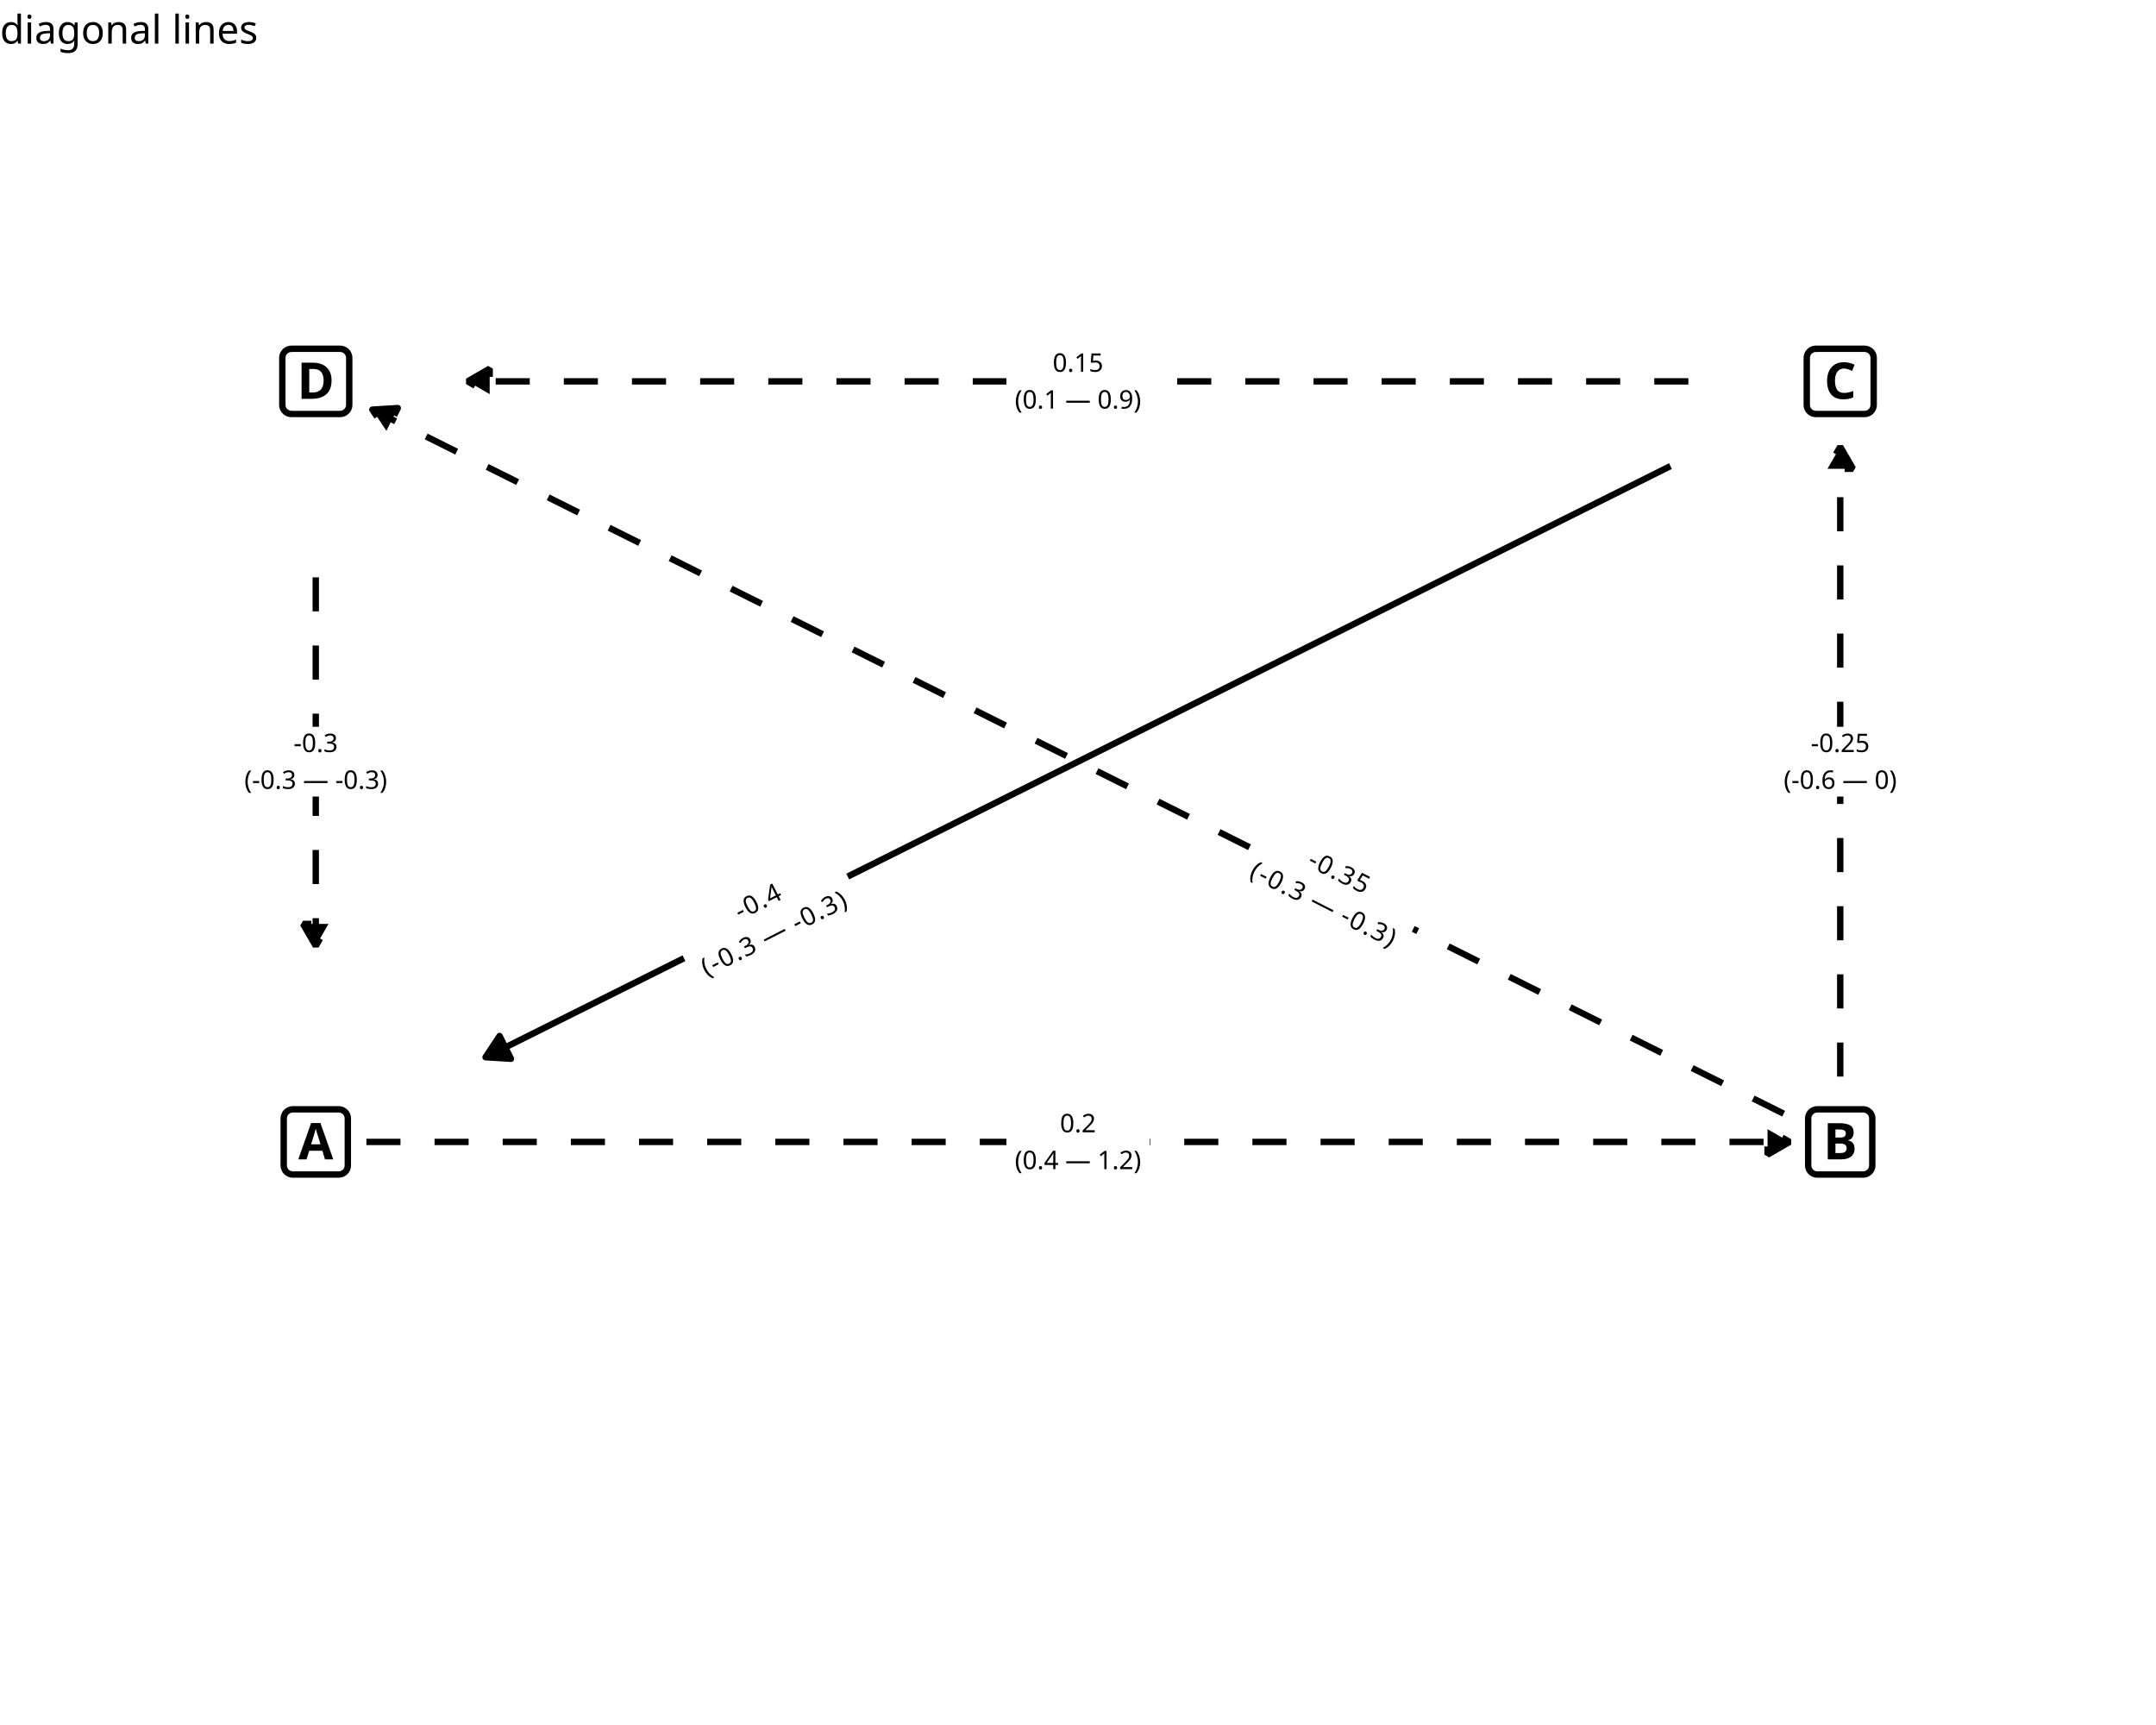
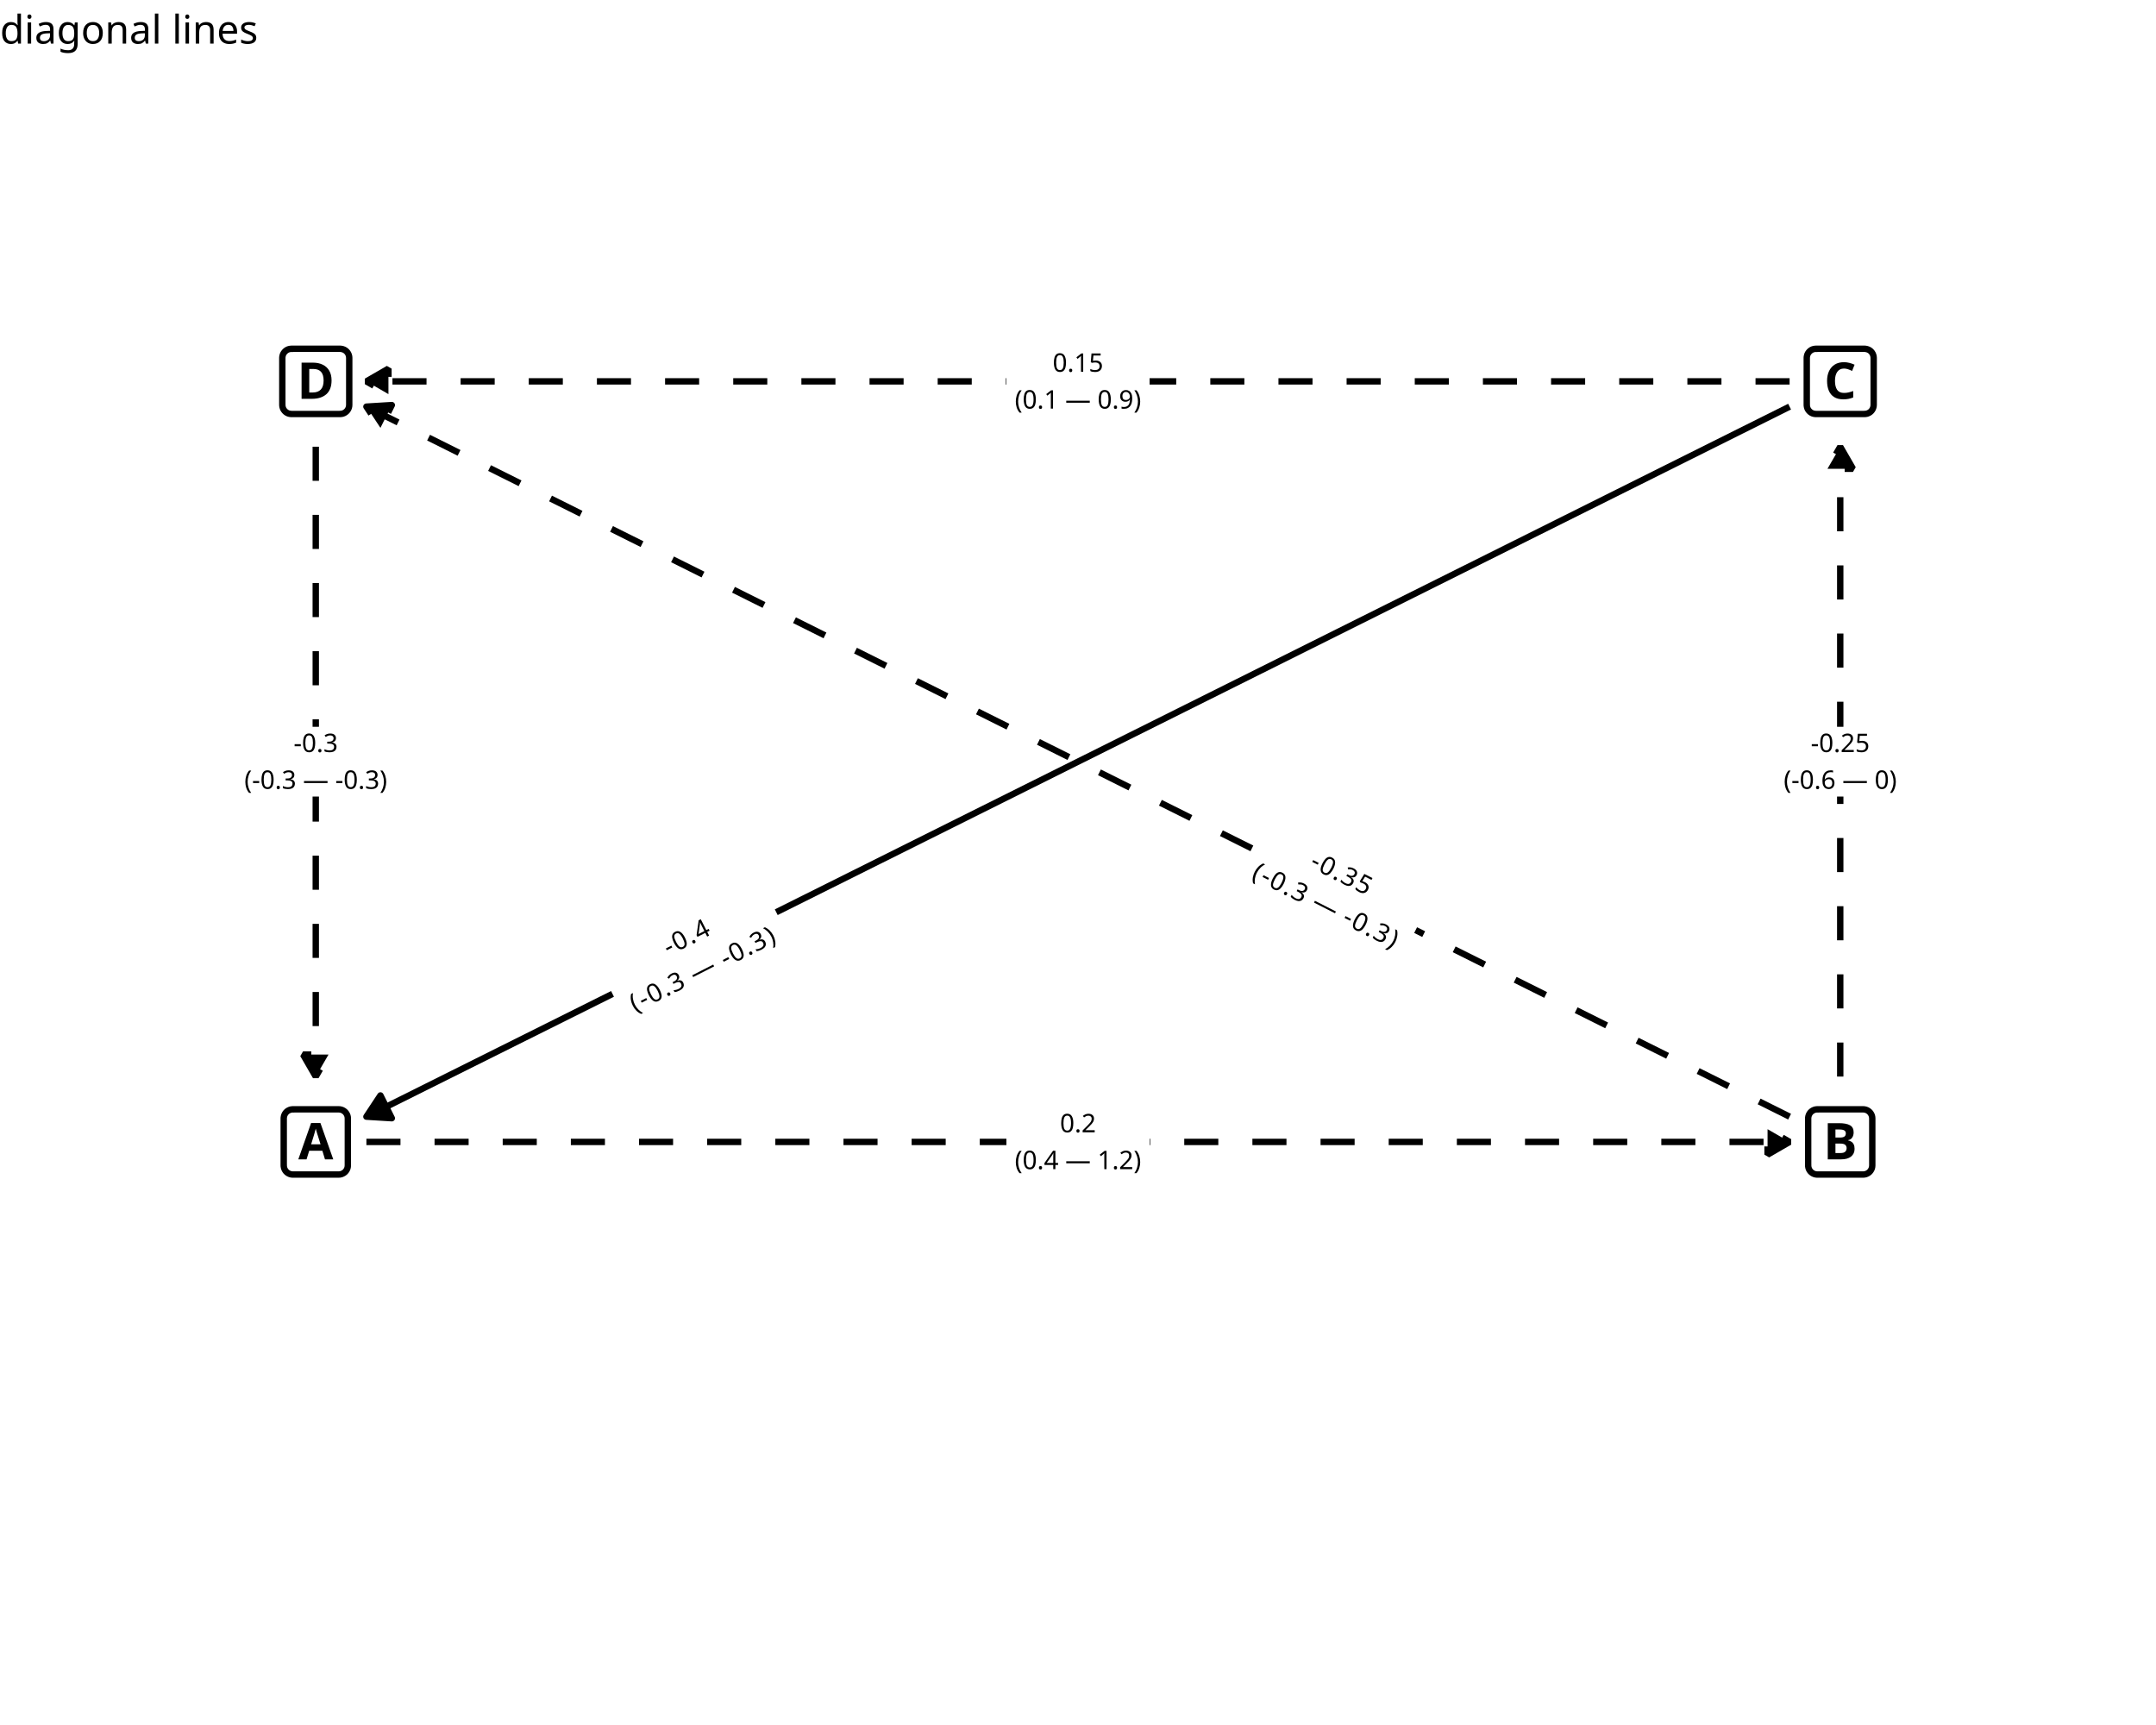
<svg xmlns="http://www.w3.org/2000/svg" class="svglite" data-engine-version="2.0" width="720.00pt" height="576.00pt" viewBox="0 0 720.00 576.00">
  <defs>
    <style type="text/css">
    .svglite line, .svglite polyline, .svglite polygon, .svglite path, .svglite rect, .svglite circle {
      fill: none;
      stroke: #000000;
      stroke-linecap: round;
      stroke-linejoin: round;
      stroke-miterlimit: 10.00;
    }
  </style>
  </defs>
  <rect width="100%" height="100%" style="stroke: none; fill: #FFFFFF;" />
  <defs>
    <clipPath id="cpMC4wMHw3MjAuMDB8MC4wMHw1NzYuMDA=">
      <rect x="0.00" y="0.00" width="720.00" height="576.00" />
    </clipPath>
  </defs>
  <g clip-path="url(#cpMC4wMHw3MjAuMDB8MC4wMHw1NzYuMDA=)">
    <rect x="0.00" y="0.00" width="720.00" height="576.00" style="stroke-width: 0.00; stroke: none;" />
  </g>
  <defs>
    <clipPath id="cpMC4wMHw3MjAuMDB8MTcuMzB8NTc2LjAw">
      <rect x="0.00" y="17.30" width="720.00" height="558.70" />
    </clipPath>
  </defs>
  <g clip-path="url(#cpMC4wMHw3MjAuMDB8MTcuMzB8NTc2LjAw)">
    <polygon points="97.79,392.19 113.12,392.19 113.00,392.19 113.49,392.17 113.97,392.07 114.42,391.89 114.85,391.65 115.23,391.34 115.55,390.97 115.81,390.56 116.01,390.11 116.12,389.63 116.16,389.15 116.16,389.15 116.16,373.46 116.16,373.46 116.12,372.97 116.01,372.50 115.81,372.05 115.55,371.63 115.23,371.27 114.85,370.96 114.42,370.71 113.97,370.54 113.49,370.44 113.12,370.42 97.79,370.42 98.16,370.44 97.67,370.42 97.18,370.48 96.71,370.62 96.27,370.83 95.86,371.10 95.51,371.44 95.22,371.83 94.99,372.27 94.84,372.73 94.76,373.21 94.75,373.46 94.75,389.15 94.76,388.90 94.76,389.39 94.84,389.87 94.99,390.34 95.22,390.77 95.51,391.16 95.86,391.50 96.27,391.78 96.71,391.99 97.18,392.13 97.67,392.19 " style="stroke-width: 2.13; fill: none;" />
    <text x="105.45" y="387.12" text-anchor="middle" style="font-size: 16.90px; font-weight: bold; font-family: sans;" textLength="11.28px" lengthAdjust="spacingAndGlyphs">A</text>
    <polygon points="606.41,138.24 622.68,138.24 622.56,138.23 623.04,138.21 623.52,138.12 623.98,137.94 624.41,137.70 624.79,137.39 625.11,137.02 625.37,136.61 625.56,136.16 625.68,135.68 625.72,135.19 625.72,135.19 625.72,119.51 625.72,119.51 625.68,119.02 625.56,118.54 625.37,118.09 625.11,117.68 624.79,117.31 624.41,117.00 623.98,116.76 623.52,116.59 623.04,116.49 622.68,116.46 606.41,116.46 606.78,116.49 606.29,116.47 605.80,116.53 605.33,116.66 604.89,116.87 604.49,117.15 604.14,117.49 603.84,117.88 603.61,118.31 603.46,118.78 603.38,119.26 603.37,119.51 603.37,135.19 603.38,134.95 603.38,135.44 603.46,135.92 603.61,136.39 603.84,136.82 604.14,137.21 604.49,137.55 604.89,137.83 605.33,138.04 605.80,138.17 606.29,138.23 " style="stroke-width: 2.13; fill: none;" />
    <text x="614.55" y="133.17" text-anchor="middle" style="font-size: 16.90px; font-weight: bold; font-family: sans;" textLength="12.21px" lengthAdjust="spacingAndGlyphs">C</text>
    <polygon points="606.88,392.19 622.21,392.19 622.09,392.19 622.58,392.17 623.06,392.07 623.52,391.89 623.94,391.65 624.32,391.34 624.64,390.97 624.90,390.56 625.10,390.11 625.21,389.63 625.25,389.15 625.25,389.15 625.25,373.46 625.25,373.46 625.21,372.97 625.10,372.50 624.90,372.05 624.64,371.63 624.32,371.27 623.94,370.96 623.52,370.71 623.06,370.54 622.58,370.44 622.21,370.42 606.88,370.42 607.25,370.44 606.76,370.42 606.27,370.48 605.80,370.62 605.36,370.83 604.96,371.10 604.60,371.44 604.31,371.83 604.08,372.27 603.93,372.73 603.85,373.21 603.84,373.46 603.84,389.15 603.85,388.90 603.85,389.39 603.93,389.87 604.08,390.34 604.31,390.77 604.60,391.16 604.96,391.50 605.36,391.78 605.80,391.99 606.27,392.13 606.76,392.19 " style="stroke-width: 2.13; fill: none;" />
    <text x="614.55" y="387.12" text-anchor="middle" style="font-size: 16.90px; font-weight: bold; font-family: sans;" textLength="11.28px" lengthAdjust="spacingAndGlyphs">B</text>
    <polygon points="97.32,138.24 113.59,138.24 113.46,138.23 113.95,138.21 114.43,138.12 114.89,137.94 115.31,137.70 115.69,137.39 116.02,137.02 116.28,136.61 116.47,136.16 116.59,135.68 116.63,135.19 116.63,135.19 116.63,119.51 116.63,119.51 116.59,119.02 116.47,118.54 116.28,118.09 116.02,117.68 115.69,117.31 115.31,117.00 114.89,116.76 114.43,116.59 113.95,116.49 113.59,116.46 97.32,116.46 97.69,116.49 97.20,116.47 96.71,116.53 96.24,116.66 95.80,116.87 95.40,117.15 95.05,117.49 94.75,117.88 94.52,118.31 94.37,118.78 94.29,119.26 94.28,119.51 94.28,135.19 94.29,134.95 94.29,135.44 94.37,135.92 94.52,136.39 94.75,136.82 95.05,137.21 95.40,137.55 95.80,137.83 96.24,138.04 96.71,138.17 97.20,138.23 " style="stroke-width: 2.13; fill: none;" />
    <text x="105.45" y="133.17" text-anchor="middle" style="font-size: 16.90px; font-weight: bold; font-family: sans;" textLength="12.21px" lengthAdjust="spacingAndGlyphs">D</text>
-     <polyline points="557.85,155.63 283.10,292.69 " style="stroke-width: 2.13; stroke-linecap: butt;" />
-     <polygon points="283.10,292.69 283.10,292.69 283.10,292.69 " style="stroke-width: 2.13; stroke-linecap: butt; fill: #000000;" />
-     <polyline points="228.42,319.96 162.15,353.02 " style="stroke-width: 2.13; stroke-linecap: butt;" />
-     <polygon points="166.84,345.93 162.15,353.02 170.64,353.54 " style="stroke-width: 2.13; stroke-linecap: butt; fill: #000000;" />
-     <text transform="translate(248.36,306.66) rotate(-27)" text-anchor="middle" style="font-size: 8.54px; font-family: sans;" textLength="2.84px" lengthAdjust="spacingAndGlyphs">-</text>
-     <text transform="translate(252.16,304.76) rotate(-27)" text-anchor="middle" style="font-size: 8.54px; font-family: sans;" textLength="4.75px" lengthAdjust="spacingAndGlyphs">0</text>
-     <text transform="translate(255.80,302.94) rotate(-27)" text-anchor="middle" style="font-size: 8.54px; font-family: sans;" textLength="2.37px" lengthAdjust="spacingAndGlyphs">.</text>
-     <text transform="translate(259.44,301.13) rotate(-27)" text-anchor="middle" style="font-size: 8.54px; font-family: sans;" textLength="4.75px" lengthAdjust="spacingAndGlyphs">4</text>
-     <text transform="translate(237.11,325.59) rotate(-27)" text-anchor="middle" style="font-size: 8.54px; font-family: sans;" textLength="2.84px" lengthAdjust="spacingAndGlyphs">(</text>
-     <text transform="translate(239.97,324.16) rotate(-27)" text-anchor="middle" style="font-size: 8.54px; font-family: sans;" textLength="2.84px" lengthAdjust="spacingAndGlyphs">-</text>
-     <text transform="translate(243.78,322.26) rotate(-27)" text-anchor="middle" style="font-size: 8.54px; font-family: sans;" textLength="4.75px" lengthAdjust="spacingAndGlyphs">0</text>
-     <text transform="translate(247.42,320.45) rotate(-27)" text-anchor="middle" style="font-size: 8.54px; font-family: sans;" textLength="2.37px" lengthAdjust="spacingAndGlyphs">.</text>
-     <text transform="translate(251.06,318.63) rotate(-27)" text-anchor="middle" style="font-size: 8.54px; font-family: sans;" textLength="4.75px" lengthAdjust="spacingAndGlyphs">3</text>
-     <text transform="translate(254.70,316.81) rotate(-27)" text-anchor="middle" style="font-size: 8.54px; font-family: sans;" textLength="2.37px" lengthAdjust="spacingAndGlyphs"> </text>
-     <text transform="translate(259.74,314.30) rotate(-27)" text-anchor="middle" style="font-size: 8.54px; font-family: sans;" textLength="8.54px" lengthAdjust="spacingAndGlyphs">—</text>
-     <text transform="translate(264.77,311.79) rotate(-27)" text-anchor="middle" style="font-size: 8.54px; font-family: sans;" textLength="2.37px" lengthAdjust="spacingAndGlyphs"> </text>
-     <text transform="translate(267.37,310.50) rotate(-27)" text-anchor="middle" style="font-size: 8.54px; font-family: sans;" textLength="2.84px" lengthAdjust="spacingAndGlyphs">-</text>
-     <text transform="translate(271.17,308.60) rotate(-27)" text-anchor="middle" style="font-size: 8.54px; font-family: sans;" textLength="4.75px" lengthAdjust="spacingAndGlyphs">0</text>
-     <text transform="translate(274.81,306.78) rotate(-27)" text-anchor="middle" style="font-size: 8.54px; font-family: sans;" textLength="2.37px" lengthAdjust="spacingAndGlyphs">.</text>
-     <text transform="translate(278.45,304.97) rotate(-27)" text-anchor="middle" style="font-size: 8.54px; font-family: sans;" textLength="4.75px" lengthAdjust="spacingAndGlyphs">3</text>
-     <text transform="translate(282.37,303.01) rotate(-27)" text-anchor="middle" style="font-size: 8.54px; font-family: sans;" textLength="2.84px" lengthAdjust="spacingAndGlyphs">)</text>
-     <polyline points="595.65,371.88 471.95,310.17 " style="stroke-width: 2.13; stroke-dasharray: 11.38,11.38; stroke-linecap: butt;" />
-     <polygon points="471.95,310.17 471.95,310.17 471.95,310.17 " style="stroke-width: 2.13; stroke-dasharray: 11.38,11.38; stroke-linecap: butt; fill: #000000;" />
-     <polyline points="417.27,282.90 124.35,136.78 " style="stroke-width: 2.13; stroke-dasharray: 11.38,11.38; stroke-linecap: butt;" />
-     <polygon points="132.84,136.26 124.35,136.78 129.04,143.87 " style="stroke-width: 2.13; stroke-dasharray: 11.38,11.38; stroke-linecap: butt; fill: #000000;" />
-     <text transform="translate(437.46,289.60) rotate(27)" text-anchor="middle" style="font-size: 8.54px; font-family: sans;" textLength="2.84px" lengthAdjust="spacingAndGlyphs">-</text>
-     <text transform="translate(441.26,291.50) rotate(27)" text-anchor="middle" style="font-size: 8.54px; font-family: sans;" textLength="4.75px" lengthAdjust="spacingAndGlyphs">0</text>
-     <text transform="translate(444.91,293.32) rotate(27)" text-anchor="middle" style="font-size: 8.54px; font-family: sans;" textLength="2.37px" lengthAdjust="spacingAndGlyphs">.</text>
-     <text transform="translate(448.55,295.14) rotate(27)" text-anchor="middle" style="font-size: 8.54px; font-family: sans;" textLength="4.75px" lengthAdjust="spacingAndGlyphs">3</text>
-     <text transform="translate(453.40,297.56) rotate(27)" text-anchor="middle" style="font-size: 8.54px; font-family: sans;" textLength="4.75px" lengthAdjust="spacingAndGlyphs">5</text>
-     <text transform="translate(418.00,293.22) rotate(27)" text-anchor="middle" style="font-size: 8.54px; font-family: sans;" textLength="2.84px" lengthAdjust="spacingAndGlyphs">(</text>
-     <text transform="translate(420.87,294.65) rotate(27)" text-anchor="middle" style="font-size: 8.54px; font-family: sans;" textLength="2.84px" lengthAdjust="spacingAndGlyphs">-</text>
-     <text transform="translate(424.67,296.55) rotate(27)" text-anchor="middle" style="font-size: 8.54px; font-family: sans;" textLength="4.75px" lengthAdjust="spacingAndGlyphs">0</text>
-     <text transform="translate(428.31,298.37) rotate(27)" text-anchor="middle" style="font-size: 8.54px; font-family: sans;" textLength="2.37px" lengthAdjust="spacingAndGlyphs">.</text>
-     <text transform="translate(431.96,300.18) rotate(27)" text-anchor="middle" style="font-size: 8.54px; font-family: sans;" textLength="4.75px" lengthAdjust="spacingAndGlyphs">3</text>
-     <text transform="translate(435.60,302.00) rotate(27)" text-anchor="middle" style="font-size: 8.54px; font-family: sans;" textLength="2.37px" lengthAdjust="spacingAndGlyphs"> </text>
-     <text transform="translate(440.63,304.51) rotate(27)" text-anchor="middle" style="font-size: 8.54px; font-family: sans;" textLength="8.54px" lengthAdjust="spacingAndGlyphs">—</text>
-     <text transform="translate(445.67,307.02) rotate(27)" text-anchor="middle" style="font-size: 8.54px; font-family: sans;" textLength="2.37px" lengthAdjust="spacingAndGlyphs"> </text>
-     <text transform="translate(448.26,308.31) rotate(27)" text-anchor="middle" style="font-size: 8.54px; font-family: sans;" textLength="2.84px" lengthAdjust="spacingAndGlyphs">-</text>
-     <text transform="translate(452.06,310.21) rotate(27)" text-anchor="middle" style="font-size: 8.54px; font-family: sans;" textLength="4.75px" lengthAdjust="spacingAndGlyphs">0</text>
-     <text transform="translate(455.71,312.03) rotate(27)" text-anchor="middle" style="font-size: 8.54px; font-family: sans;" textLength="2.37px" lengthAdjust="spacingAndGlyphs">.</text>
-     <text transform="translate(459.35,313.85) rotate(27)" text-anchor="middle" style="font-size: 8.54px; font-family: sans;" textLength="4.75px" lengthAdjust="spacingAndGlyphs">3</text>
-     <text transform="translate(463.26,315.80) rotate(27)" text-anchor="middle" style="font-size: 8.54px; font-family: sans;" textLength="2.84px" lengthAdjust="spacingAndGlyphs">)</text>
+     <polyline points="597.64,135.78 259.23,304.60 " style="stroke-width: 2.13; stroke-linecap: butt;" />
+     <polygon points="259.23,304.60 259.23,304.60 259.23,304.60 " style="stroke-width: 2.13; stroke-linecap: butt; fill: #000000;" />
+     <polyline points="204.55,331.87 122.36,372.87 " style="stroke-width: 2.13; stroke-linecap: butt;" />
+     <polygon points="127.05,365.78 122.36,372.87 130.85,373.39 " style="stroke-width: 2.13; stroke-linecap: butt; fill: #000000;" />
+     <text transform="translate(224.48,318.57) rotate(-27)" text-anchor="middle" style="font-size: 8.54px; font-family: sans;" textLength="2.84px" lengthAdjust="spacingAndGlyphs">-</text>
+     <text transform="translate(228.29,316.67) rotate(-27)" text-anchor="middle" style="font-size: 8.54px; font-family: sans;" textLength="4.75px" lengthAdjust="spacingAndGlyphs">0</text>
+     <text transform="translate(231.93,314.85) rotate(-27)" text-anchor="middle" style="font-size: 8.54px; font-family: sans;" textLength="2.37px" lengthAdjust="spacingAndGlyphs">.</text>
+     <text transform="translate(235.57,313.04) rotate(-27)" text-anchor="middle" style="font-size: 8.54px; font-family: sans;" textLength="4.75px" lengthAdjust="spacingAndGlyphs">4</text>
+     <text transform="translate(213.24,337.50) rotate(-27)" text-anchor="middle" style="font-size: 8.54px; font-family: sans;" textLength="2.84px" lengthAdjust="spacingAndGlyphs">(</text>
+     <text transform="translate(216.10,336.07) rotate(-27)" text-anchor="middle" style="font-size: 8.54px; font-family: sans;" textLength="2.84px" lengthAdjust="spacingAndGlyphs">-</text>
+     <text transform="translate(219.90,334.17) rotate(-27)" text-anchor="middle" style="font-size: 8.54px; font-family: sans;" textLength="4.75px" lengthAdjust="spacingAndGlyphs">0</text>
+     <text transform="translate(223.55,332.36) rotate(-27)" text-anchor="middle" style="font-size: 8.54px; font-family: sans;" textLength="2.37px" lengthAdjust="spacingAndGlyphs">.</text>
+     <text transform="translate(227.19,330.54) rotate(-27)" text-anchor="middle" style="font-size: 8.54px; font-family: sans;" textLength="4.75px" lengthAdjust="spacingAndGlyphs">3</text>
+     <text transform="translate(230.83,328.72) rotate(-27)" text-anchor="middle" style="font-size: 8.54px; font-family: sans;" textLength="2.37px" lengthAdjust="spacingAndGlyphs"> </text>
+     <text transform="translate(235.87,326.21) rotate(-27)" text-anchor="middle" style="font-size: 8.54px; font-family: sans;" textLength="8.54px" lengthAdjust="spacingAndGlyphs">—</text>
+     <text transform="translate(240.90,323.70) rotate(-27)" text-anchor="middle" style="font-size: 8.54px; font-family: sans;" textLength="2.37px" lengthAdjust="spacingAndGlyphs"> </text>
+     <text transform="translate(243.49,322.41) rotate(-27)" text-anchor="middle" style="font-size: 8.54px; font-family: sans;" textLength="2.84px" lengthAdjust="spacingAndGlyphs">-</text>
+     <text transform="translate(247.30,320.51) rotate(-27)" text-anchor="middle" style="font-size: 8.54px; font-family: sans;" textLength="4.75px" lengthAdjust="spacingAndGlyphs">0</text>
+     <text transform="translate(250.94,318.69) rotate(-27)" text-anchor="middle" style="font-size: 8.54px; font-family: sans;" textLength="2.37px" lengthAdjust="spacingAndGlyphs">.</text>
+     <text transform="translate(254.58,316.88) rotate(-27)" text-anchor="middle" style="font-size: 8.54px; font-family: sans;" textLength="4.75px" lengthAdjust="spacingAndGlyphs">3</text>
+     <text transform="translate(258.49,314.92) rotate(-27)" text-anchor="middle" style="font-size: 8.54px; font-family: sans;" textLength="2.84px" lengthAdjust="spacingAndGlyphs">)</text>
+     <polyline points="597.64,372.87 472.75,310.57 " style="stroke-width: 2.13; stroke-dasharray: 11.38,11.38; stroke-linecap: butt;" />
+     <polygon points="472.75,310.57 472.75,310.57 472.75,310.57 " style="stroke-width: 2.13; stroke-dasharray: 11.38,11.38; stroke-linecap: butt; fill: #000000;" />
+     <polyline points="418.07,283.29 122.36,135.78 " style="stroke-width: 2.13; stroke-dasharray: 11.38,11.38; stroke-linecap: butt;" />
+     <polygon points="130.85,135.26 122.36,135.78 127.05,142.87 " style="stroke-width: 2.13; stroke-dasharray: 11.38,11.38; stroke-linecap: butt; fill: #000000;" />
+     <text transform="translate(438.26,290.00) rotate(27)" text-anchor="middle" style="font-size: 8.54px; font-family: sans;" textLength="2.84px" lengthAdjust="spacingAndGlyphs">-</text>
+     <text transform="translate(442.06,291.90) rotate(27)" text-anchor="middle" style="font-size: 8.54px; font-family: sans;" textLength="4.75px" lengthAdjust="spacingAndGlyphs">0</text>
+     <text transform="translate(445.70,293.72) rotate(27)" text-anchor="middle" style="font-size: 8.54px; font-family: sans;" textLength="2.37px" lengthAdjust="spacingAndGlyphs">.</text>
+     <text transform="translate(449.35,295.53) rotate(27)" text-anchor="middle" style="font-size: 8.54px; font-family: sans;" textLength="4.75px" lengthAdjust="spacingAndGlyphs">3</text>
+     <text transform="translate(454.20,297.95) rotate(27)" text-anchor="middle" style="font-size: 8.54px; font-family: sans;" textLength="4.75px" lengthAdjust="spacingAndGlyphs">5</text>
+     <text transform="translate(418.80,293.62) rotate(27)" text-anchor="middle" style="font-size: 8.54px; font-family: sans;" textLength="2.84px" lengthAdjust="spacingAndGlyphs">(</text>
+     <text transform="translate(421.67,295.05) rotate(27)" text-anchor="middle" style="font-size: 8.54px; font-family: sans;" textLength="2.84px" lengthAdjust="spacingAndGlyphs">-</text>
+     <text transform="translate(425.47,296.95) rotate(27)" text-anchor="middle" style="font-size: 8.54px; font-family: sans;" textLength="4.75px" lengthAdjust="spacingAndGlyphs">0</text>
+     <text transform="translate(429.11,298.76) rotate(27)" text-anchor="middle" style="font-size: 8.54px; font-family: sans;" textLength="2.37px" lengthAdjust="spacingAndGlyphs">.</text>
+     <text transform="translate(432.75,300.58) rotate(27)" text-anchor="middle" style="font-size: 8.54px; font-family: sans;" textLength="4.75px" lengthAdjust="spacingAndGlyphs">3</text>
+     <text transform="translate(436.40,302.40) rotate(27)" text-anchor="middle" style="font-size: 8.54px; font-family: sans;" textLength="2.37px" lengthAdjust="spacingAndGlyphs"> </text>
+     <text transform="translate(441.43,304.91) rotate(27)" text-anchor="middle" style="font-size: 8.54px; font-family: sans;" textLength="8.54px" lengthAdjust="spacingAndGlyphs">—</text>
+     <text transform="translate(446.46,307.42) rotate(27)" text-anchor="middle" style="font-size: 8.54px; font-family: sans;" textLength="2.37px" lengthAdjust="spacingAndGlyphs"> </text>
+     <text transform="translate(449.06,308.71) rotate(27)" text-anchor="middle" style="font-size: 8.54px; font-family: sans;" textLength="2.84px" lengthAdjust="spacingAndGlyphs">-</text>
+     <text transform="translate(452.86,310.61) rotate(27)" text-anchor="middle" style="font-size: 8.54px; font-family: sans;" textLength="4.75px" lengthAdjust="spacingAndGlyphs">0</text>
+     <text transform="translate(456.50,312.43) rotate(27)" text-anchor="middle" style="font-size: 8.54px; font-family: sans;" textLength="2.37px" lengthAdjust="spacingAndGlyphs">.</text>
+     <text transform="translate(460.15,314.24) rotate(27)" text-anchor="middle" style="font-size: 8.54px; font-family: sans;" textLength="4.75px" lengthAdjust="spacingAndGlyphs">3</text>
+     <text transform="translate(464.06,316.20) rotate(27)" text-anchor="middle" style="font-size: 8.54px; font-family: sans;" textLength="2.84px" lengthAdjust="spacingAndGlyphs">)</text>
    <line x1="614.55" y1="359.49" x2="614.55" y2="149.16" style="stroke-width: 2.13; stroke-dasharray: 11.38,11.38; stroke-linecap: butt; stroke-linejoin: bevel;" />
    <polygon points="618.80,156.53 614.55,149.16 610.29,156.53 " style="stroke-width: 2.13; stroke-dasharray: 11.38,11.38; stroke-linecap: butt; stroke-linejoin: bevel; fill: #000000;" />
-     <line x1="105.45" y1="192.78" x2="105.45" y2="315.87" style="stroke-width: 2.13; stroke-dasharray: 11.38,11.38; stroke-linecap: butt; stroke-linejoin: bevel;" />
-     <polygon points="101.20,308.51 105.45,315.87 109.71,308.51 " style="stroke-width: 2.13; stroke-dasharray: 11.38,11.38; stroke-linecap: butt; stroke-linejoin: bevel; fill: #000000;" />
+     <line x1="105.45" y1="149.16" x2="105.45" y2="359.49" style="stroke-width: 2.13; stroke-dasharray: 11.38,11.38; stroke-linecap: butt; stroke-linejoin: bevel;" />
+     <polygon points="101.20,352.13 105.45,359.49 109.71,352.13 " style="stroke-width: 2.13; stroke-dasharray: 11.38,11.38; stroke-linecap: butt; stroke-linejoin: bevel; fill: #000000;" />
    <polygon points="594.31,265.97 634.78,265.97 634.72,265.97 634.97,265.96 635.21,265.91 635.44,265.82 635.65,265.70 635.84,265.54 636.01,265.36 636.14,265.15 636.24,264.92 636.30,264.68 636.32,264.43 636.32,264.43 636.32,244.22 636.32,244.22 636.30,243.97 636.24,243.73 636.14,243.51 636.01,243.30 635.84,243.11 635.65,242.95 635.44,242.83 635.21,242.74 634.97,242.69 634.78,242.68 594.31,242.68 594.50,242.69 594.25,242.68 594.00,242.71 593.77,242.78 593.54,242.89 593.34,243.03 593.16,243.20 593.01,243.40 592.90,243.62 592.82,243.85 592.78,244.10 592.77,244.22 592.77,264.43 592.78,264.31 592.78,264.56 592.82,264.80 592.90,265.04 593.01,265.26 593.16,265.45 593.34,265.62 593.54,265.76 593.77,265.87 594.00,265.94 594.25,265.97 " style="stroke-width: 0.00; stroke: none; fill: #FFFFFF;" />
    <text x="614.55" y="251.12" text-anchor="middle" style="font-size: 8.54px; font-family: sans;" textLength="19.46px" lengthAdjust="spacingAndGlyphs">-0.25</text>
    <text x="614.55" y="263.41" text-anchor="middle" style="font-size: 8.54px; font-family: sans;" textLength="38.42px" lengthAdjust="spacingAndGlyphs">(-0.6 — 0)</text>
    <polygon points="80.24,265.97 130.67,265.97 130.61,265.97 130.86,265.96 131.10,265.91 131.33,265.82 131.54,265.70 131.73,265.54 131.90,265.36 132.03,265.15 132.13,264.92 132.19,264.68 132.21,264.43 132.21,264.43 132.21,244.22 132.21,244.22 132.19,243.97 132.13,243.73 132.03,243.51 131.90,243.30 131.73,243.11 131.54,242.95 131.33,242.83 131.10,242.74 130.86,242.69 130.67,242.68 80.24,242.68 80.42,242.69 80.18,242.68 79.93,242.71 79.69,242.78 79.47,242.89 79.27,243.03 79.09,243.20 78.94,243.40 78.83,243.62 78.75,243.85 78.71,244.10 78.70,244.22 78.70,264.43 78.71,264.31 78.71,264.56 78.75,264.80 78.83,265.04 78.94,265.26 79.09,265.45 79.27,265.62 79.47,265.76 79.69,265.87 79.93,265.94 80.18,265.97 " style="stroke-width: 0.00; stroke: none; fill: #FFFFFF;" />
    <text x="105.45" y="251.12" text-anchor="middle" style="font-size: 8.54px; font-family: sans;" textLength="14.71px" lengthAdjust="spacingAndGlyphs">-0.3</text>
    <text x="105.45" y="263.41" text-anchor="middle" style="font-size: 8.54px; font-family: sans;" textLength="48.38px" lengthAdjust="spacingAndGlyphs">(-0.3 — -0.3)</text>
    <line x1="122.36" y1="381.30" x2="597.64" y2="381.30" style="stroke-width: 2.13; stroke-dasharray: 11.38,11.38; stroke-linecap: butt; stroke-linejoin: bevel;" />
    <polygon points="590.28,385.55 597.64,381.30 590.28,377.05 " style="stroke-width: 2.13; stroke-dasharray: 11.38,11.38; stroke-linecap: butt; stroke-linejoin: bevel; fill: #000000;" />
-     <line x1="563.83" y1="127.35" x2="156.17" y2="127.35" style="stroke-width: 2.13; stroke-dasharray: 11.38,11.38; stroke-linecap: butt; stroke-linejoin: bevel;" />
-     <polygon points="163.53,123.10 156.17,127.35 163.53,131.60 " style="stroke-width: 2.13; stroke-dasharray: 11.38,11.38; stroke-linecap: butt; stroke-linejoin: bevel; fill: #000000;" />
+     <line x1="597.64" y1="127.35" x2="122.36" y2="127.35" style="stroke-width: 2.13; stroke-dasharray: 11.38,11.38; stroke-linecap: butt; stroke-linejoin: bevel;" />
+     <polygon points="129.72,123.10 122.36,127.35 129.72,131.60 " style="stroke-width: 2.13; stroke-dasharray: 11.38,11.38; stroke-linecap: butt; stroke-linejoin: bevel; fill: #000000;" />
    <polygon points="337.63,392.95 382.37,392.95 382.31,392.95 382.56,392.94 382.80,392.89 383.03,392.80 383.25,392.67 383.44,392.52 383.60,392.33 383.73,392.12 383.83,391.90 383.89,391.66 383.91,391.41 383.91,391.41 383.91,371.20 383.91,371.20 383.89,370.95 383.83,370.71 383.73,370.48 383.60,370.27 383.44,370.09 383.25,369.93 383.03,369.81 382.80,369.72 382.56,369.67 382.37,369.66 337.63,369.66 337.81,369.67 337.56,369.66 337.32,369.69 337.08,369.76 336.86,369.87 336.66,370.01 336.48,370.18 336.33,370.37 336.21,370.59 336.13,370.83 336.10,371.07 336.09,371.20 336.09,391.41 336.10,391.29 336.10,391.53 336.13,391.78 336.21,392.01 336.33,392.23 336.48,392.43 336.66,392.60 336.86,392.74 337.08,392.85 337.32,392.92 337.56,392.95 " style="stroke-width: 0.00; stroke: none; fill: #FFFFFF;" />
    <text x="360.00" y="378.09" text-anchor="middle" style="font-size: 8.54px; font-family: sans;" textLength="11.87px" lengthAdjust="spacingAndGlyphs">0.2</text>
    <text x="360.00" y="390.39" text-anchor="middle" style="font-size: 8.54px; font-family: sans;" textLength="42.70px" lengthAdjust="spacingAndGlyphs">(0.4 — 1.2)</text>
    <polygon points="337.63,138.99 382.37,138.99 382.31,138.99 382.56,138.98 382.80,138.93 383.03,138.85 383.25,138.72 383.44,138.57 383.60,138.38 383.73,138.17 383.83,137.94 383.89,137.70 383.91,137.46 383.91,137.46 383.91,117.24 383.91,117.24 383.89,117.00 383.83,116.76 383.73,116.53 383.60,116.32 383.44,116.13 383.25,115.98 383.03,115.85 382.80,115.77 382.56,115.72 382.37,115.71 337.63,115.71 337.81,115.72 337.56,115.71 337.32,115.74 337.08,115.81 336.86,115.91 336.66,116.05 336.48,116.22 336.33,116.42 336.21,116.64 336.13,116.88 336.10,117.12 336.09,117.24 336.09,137.46 336.10,137.33 336.10,137.58 336.13,137.83 336.21,138.06 336.33,138.28 336.48,138.48 336.66,138.65 336.86,138.79 337.08,138.89 337.32,138.96 337.56,138.99 " style="stroke-width: 0.00; stroke: none; fill: #FFFFFF;" />
    <text x="360.00" y="124.14" text-anchor="middle" style="font-size: 8.54px; font-family: sans;" textLength="16.61px" lengthAdjust="spacingAndGlyphs">0.15</text>
    <text x="360.00" y="136.43" text-anchor="middle" style="font-size: 8.54px; font-family: sans;" textLength="42.70px" lengthAdjust="spacingAndGlyphs">(0.1 — 0.9)</text>
  </g>
  <g clip-path="url(#cpMC4wMHw3MjAuMDB8MC4wMHw1NzYuMDA=)">
    <text x="0.00" y="14.56" style="font-size: 13.20px; font-family: sans;" textLength="80.73px" lengthAdjust="spacingAndGlyphs">diagonal lines</text>
  </g>
</svg>
